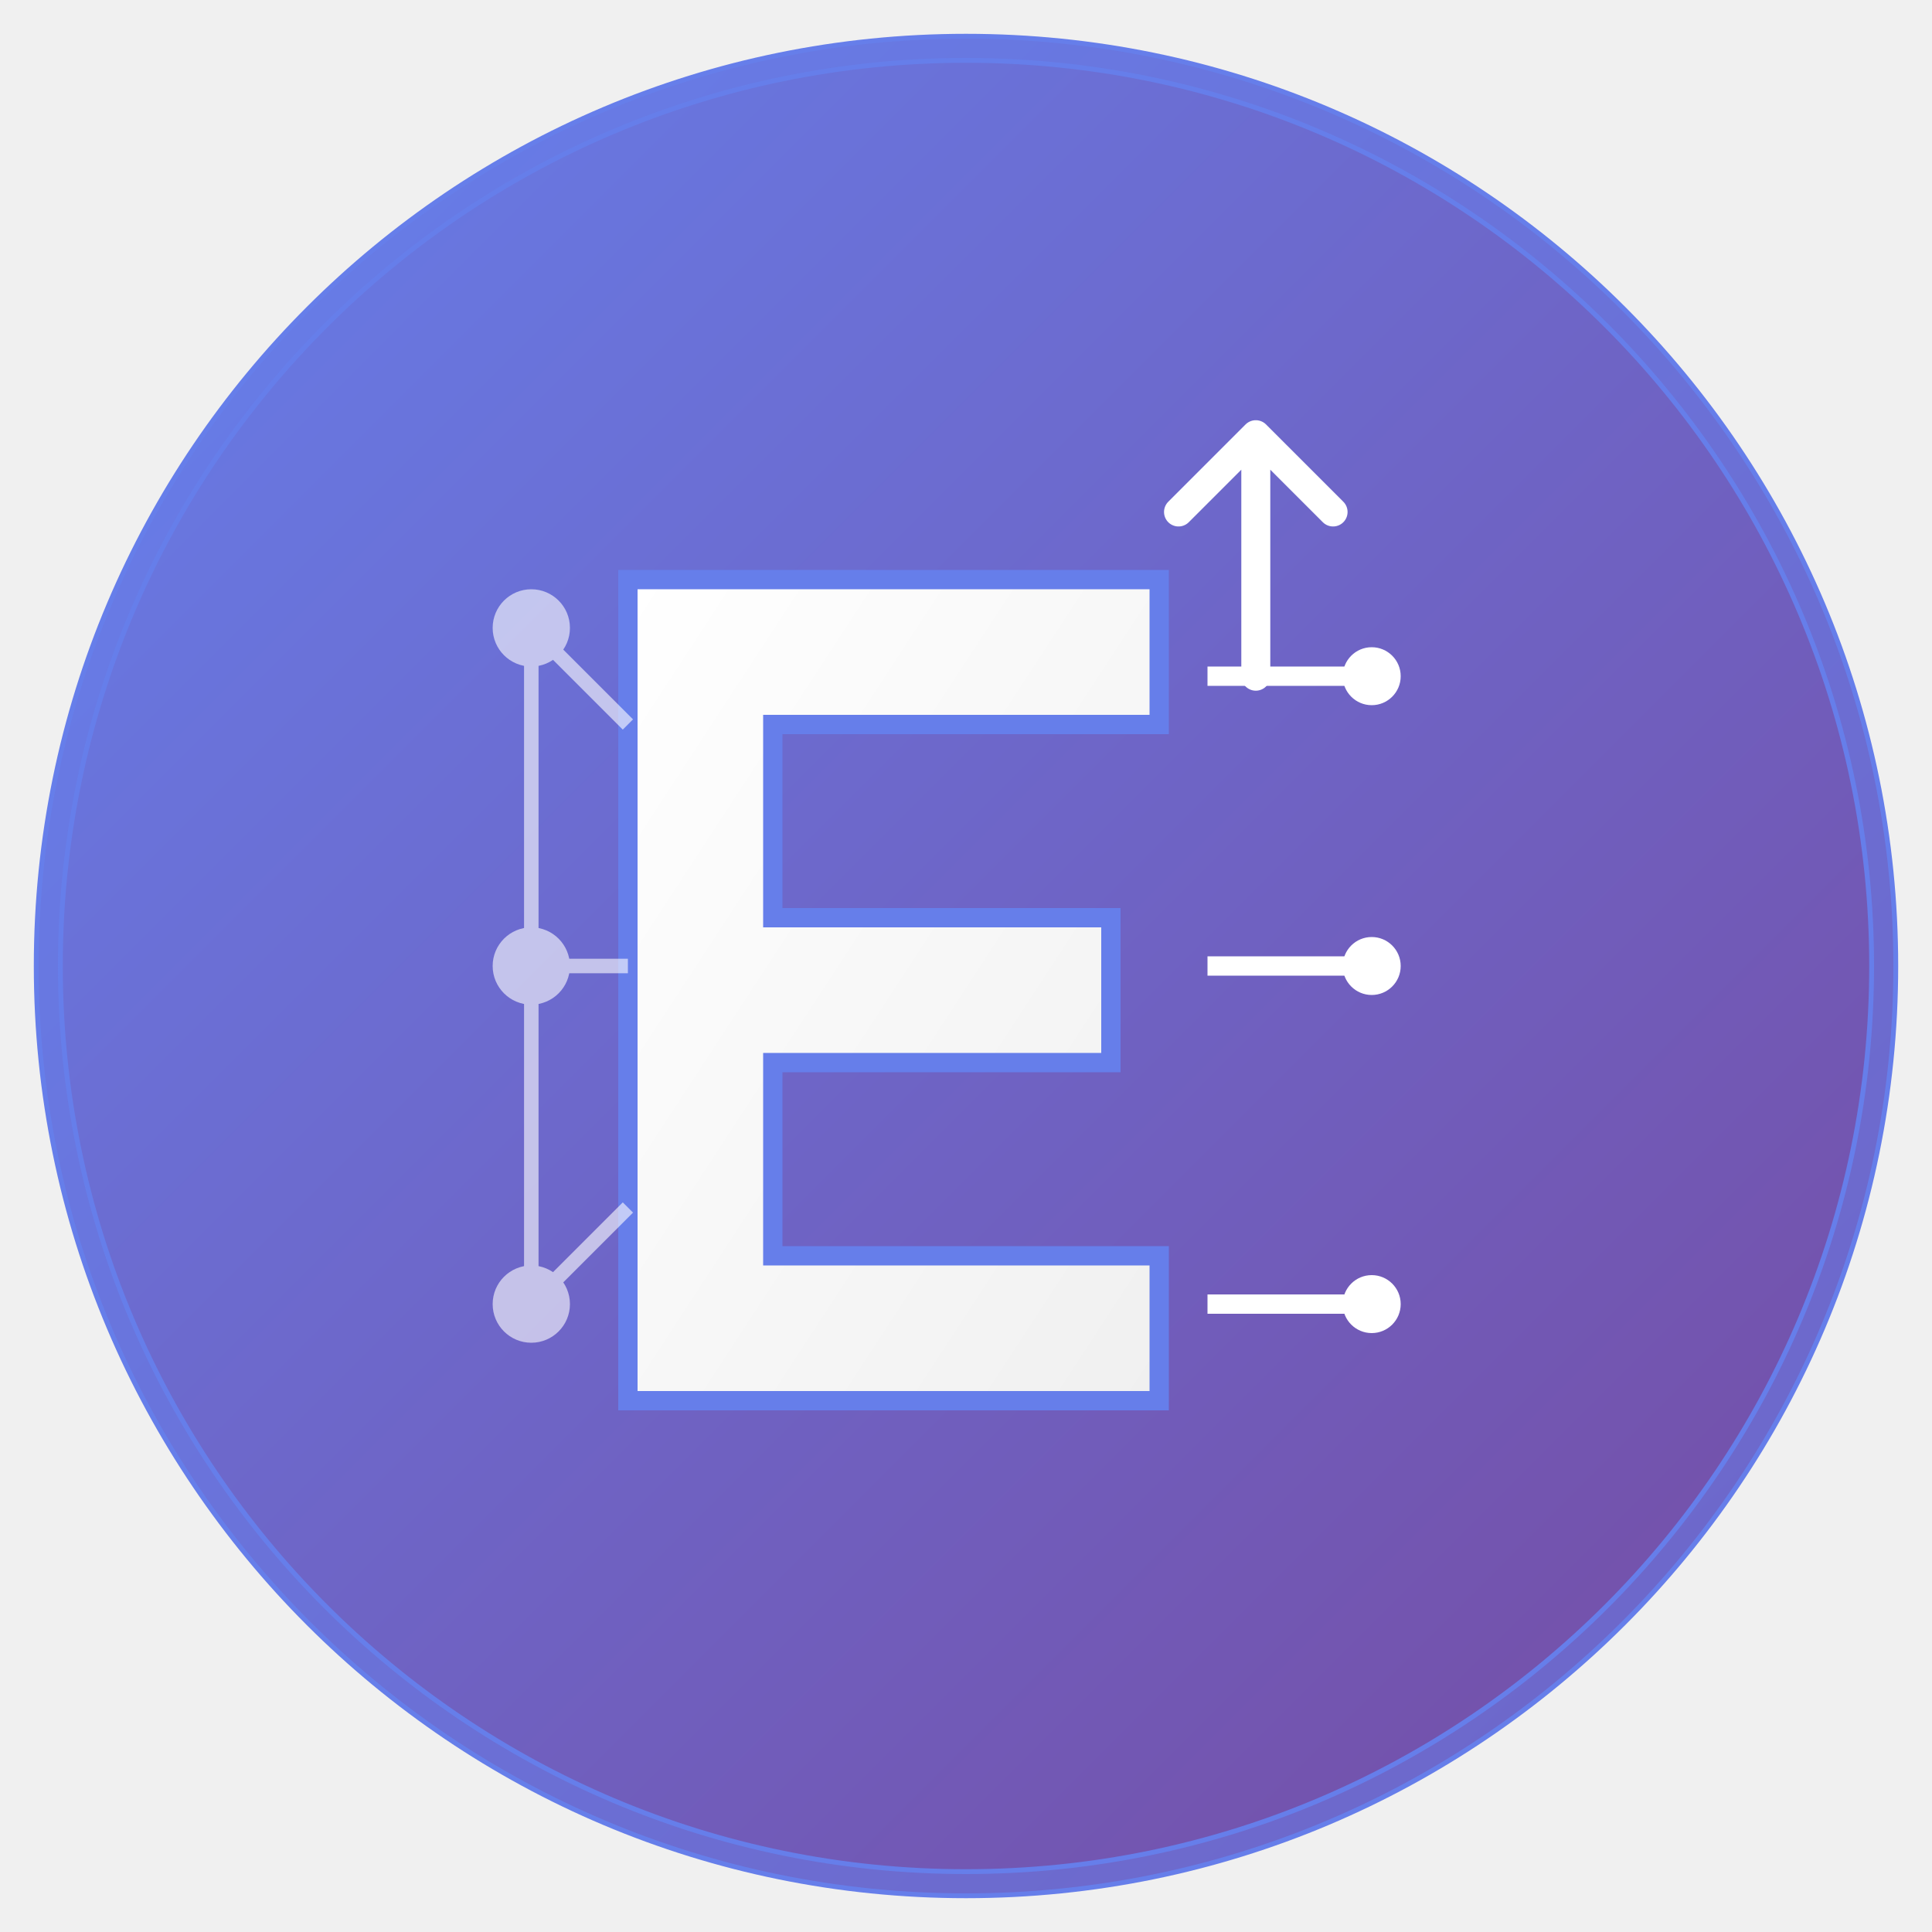
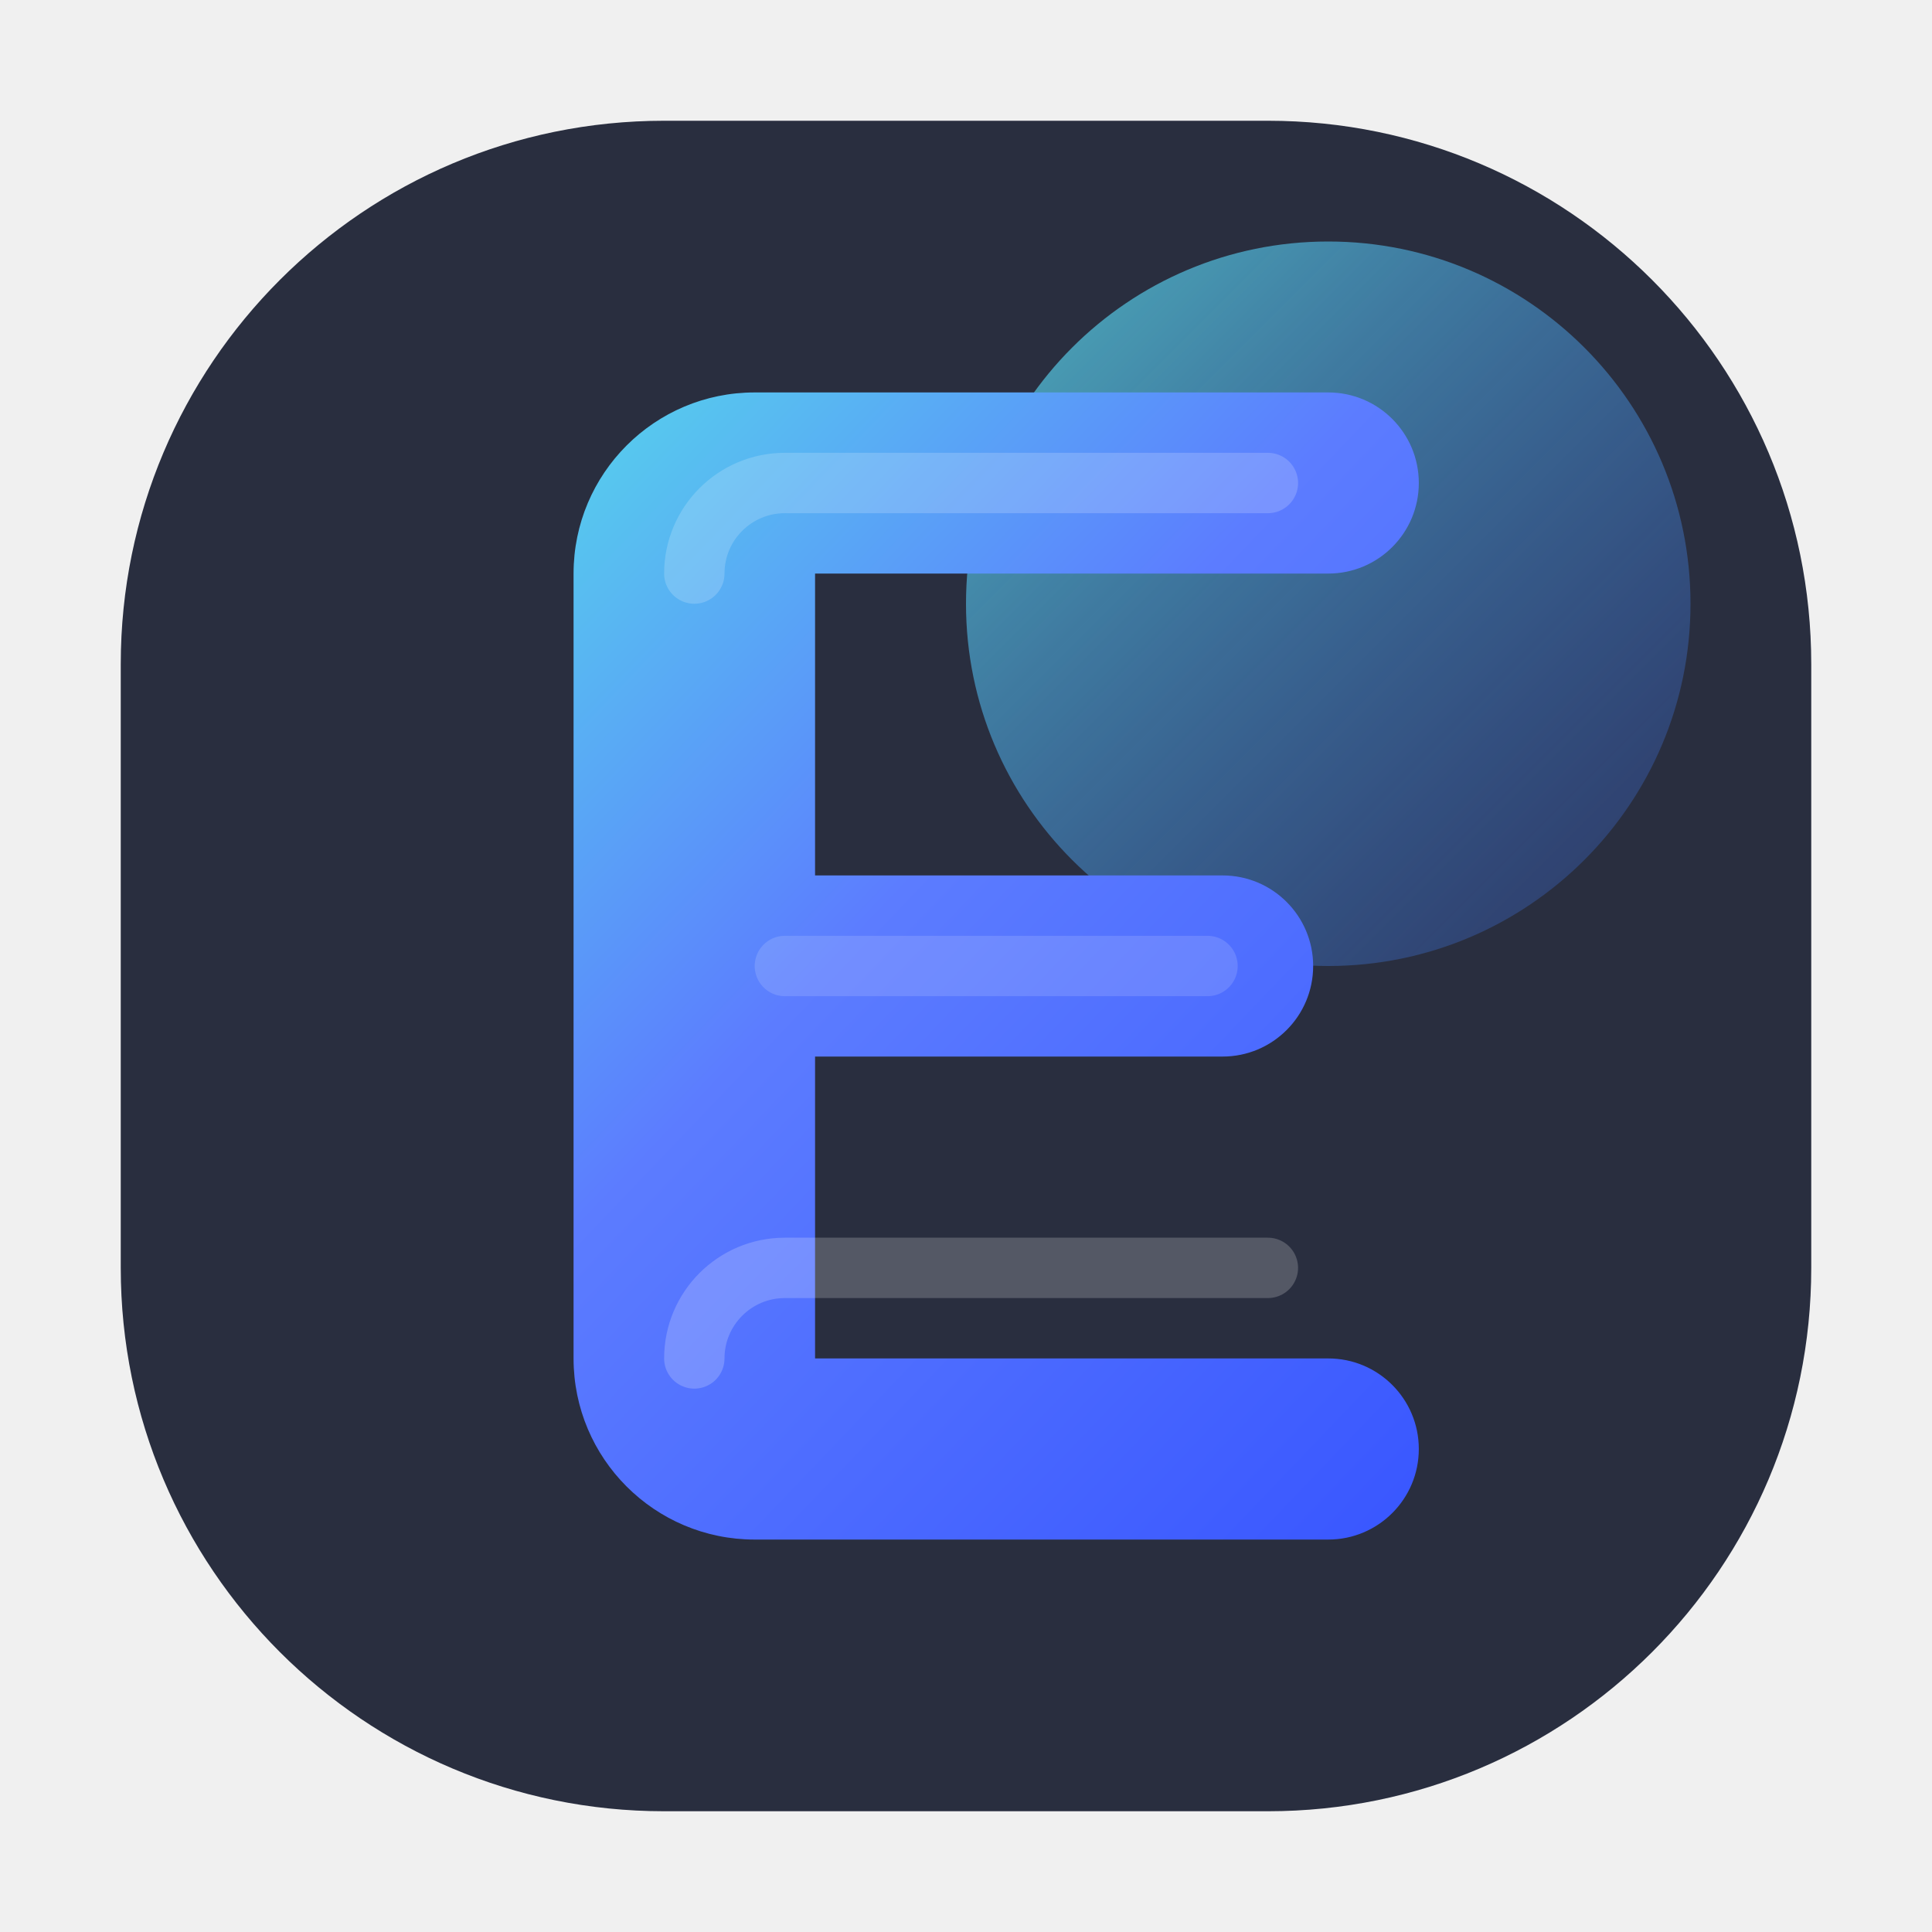
- <svg xmlns="http://www.w3.org/2000/svg" viewBox="0 0 200 200" width="200" height="200">
-   <circle cx="100" cy="100" r="95" fill="url(#grad1)" stroke="#667eea" stroke-width="3" />
+ <svg xmlns="http://www.w3.org/2000/svg" width="64" height="64" viewBox="0 0 64 64" fill="none" role="img" aria-labelledby="earnLogoTitle earnLogoDesc">
  <defs>
-     <linearGradient id="grad1" x1="0%" y1="0%" x2="100%" y2="100%">
-       <stop offset="0%" style="stop-color:#667eea;stop-opacity:1" />
-       <stop offset="100%" style="stop-color:#764ba2;stop-opacity:1" />
+     <linearGradient id="earnGradient" x1="8" y1="10" x2="54" y2="54" gradientUnits="userSpaceOnUse">
+       <stop offset="0%" stop-color="#53FFE2" />
+       <stop offset="46%" stop-color="#5C7CFF" />
+       <stop offset="100%" stop-color="#2F4CFF" />
    </linearGradient>
-     <linearGradient id="grad2" x1="0%" y1="0%" x2="100%" y2="100%">
-       <stop offset="0%" style="stop-color:#ffffff;stop-opacity:1" />
-       <stop offset="100%" style="stop-color:#f0f0f0;stop-opacity:1" />
+     <linearGradient id="earnGlow" x1="20" y1="12" x2="52" y2="44" gradientUnits="userSpaceOnUse">
+       <stop offset="0%" stop-color="#64FFF0" stop-opacity="0.8" />
+       <stop offset="100%" stop-color="#3754FF" stop-opacity="0.1" />
    </linearGradient>
  </defs>
-   <g transform="translate(100, 100)">
-     <path d="M -35 -40 L 20 -40 L 20 -25 L -20 -25 L -20 -5 L 15 -5 L 15 10 L -20 10 L -20 30 L 20 30 L 20 45 L -35 45 Z" fill="url(#grad2)" stroke="#667eea" stroke-width="2" />
-     <line x1="25" y1="-30" x2="40" y2="-30" stroke="#ffffff" stroke-width="2" />
-     <circle cx="42" cy="-30" r="3" fill="#ffffff" />
-     <line x1="25" y1="0" x2="40" y2="0" stroke="#ffffff" stroke-width="2" />
-     <circle cx="42" cy="0" r="3" fill="#ffffff" />
-     <line x1="25" y1="35" x2="40" y2="35" stroke="#ffffff" stroke-width="2" />
-     <circle cx="42" cy="35" r="3" fill="#ffffff" />
-     <g opacity="0.6">
-       <circle cx="-45" cy="-35" r="4" fill="#ffffff" />
-       <circle cx="-45" cy="0" r="4" fill="#ffffff" />
-       <circle cx="-45" cy="35" r="4" fill="#ffffff" />
-       <line x1="-45" y1="-35" x2="-45" y2="0" stroke="#ffffff" stroke-width="1.5" />
-       <line x1="-45" y1="0" x2="-45" y2="35" stroke="#ffffff" stroke-width="1.5" />
-       <line x1="-45" y1="-35" x2="-35" y2="-25" stroke="#ffffff" stroke-width="1.5" />
-       <line x1="-45" y1="0" x2="-35" y2="0" stroke="#ffffff" stroke-width="1.5" />
-       <line x1="-45" y1="35" x2="-35" y2="25" stroke="#ffffff" stroke-width="1.5" />
-     </g>
-     <g transform="translate(30, -50)">
-       <path d="M 0 20 L 0 -5 L -8 3 M 0 -5 L 8 3" stroke="#ffffff" stroke-width="3" fill="none" stroke-linecap="round" stroke-linejoin="round" />
-     </g>
-   </g>
-   <circle cx="100" cy="100" r="95" fill="none" stroke="url(#grad1)" stroke-width="2" opacity="0.5" />
+   <rect x="4" y="4" width="56" height="56" rx="18" fill="rgba(15, 21, 40, 0.88)" />
+   <circle cx="44" cy="20" r="12" fill="url(#earnGlow)" />
+   <path d="M19 19C19 15.686 21.686 13 25 13H44C45.657 13 47 14.343 47 16C47 17.657 45.657 19 44 19H27V29H40.5C42.157 29 43.5 30.343 43.5 32C43.5 33.657 42.157 35 40.5 35H27V45H44C45.657 45 47 46.343 47 48C47 49.657 45.657 51 44 51H25C21.686 51 19 48.314 19 45V19Z" fill="url(#earnGradient)" />
+   <path d="M23 19C23 17.343 24.343 16 26 16H42" stroke="rgba(255,255,255,0.18)" stroke-width="2" stroke-linecap="round" />
+   <path d="M26 32H40" stroke="rgba(255,255,255,0.14)" stroke-width="2" stroke-linecap="round" />
+   <path d="M23 45C23 43.343 24.343 42 26 42H42" stroke="rgba(255,255,255,0.2)" stroke-width="2" stroke-linecap="round" />
</svg>
